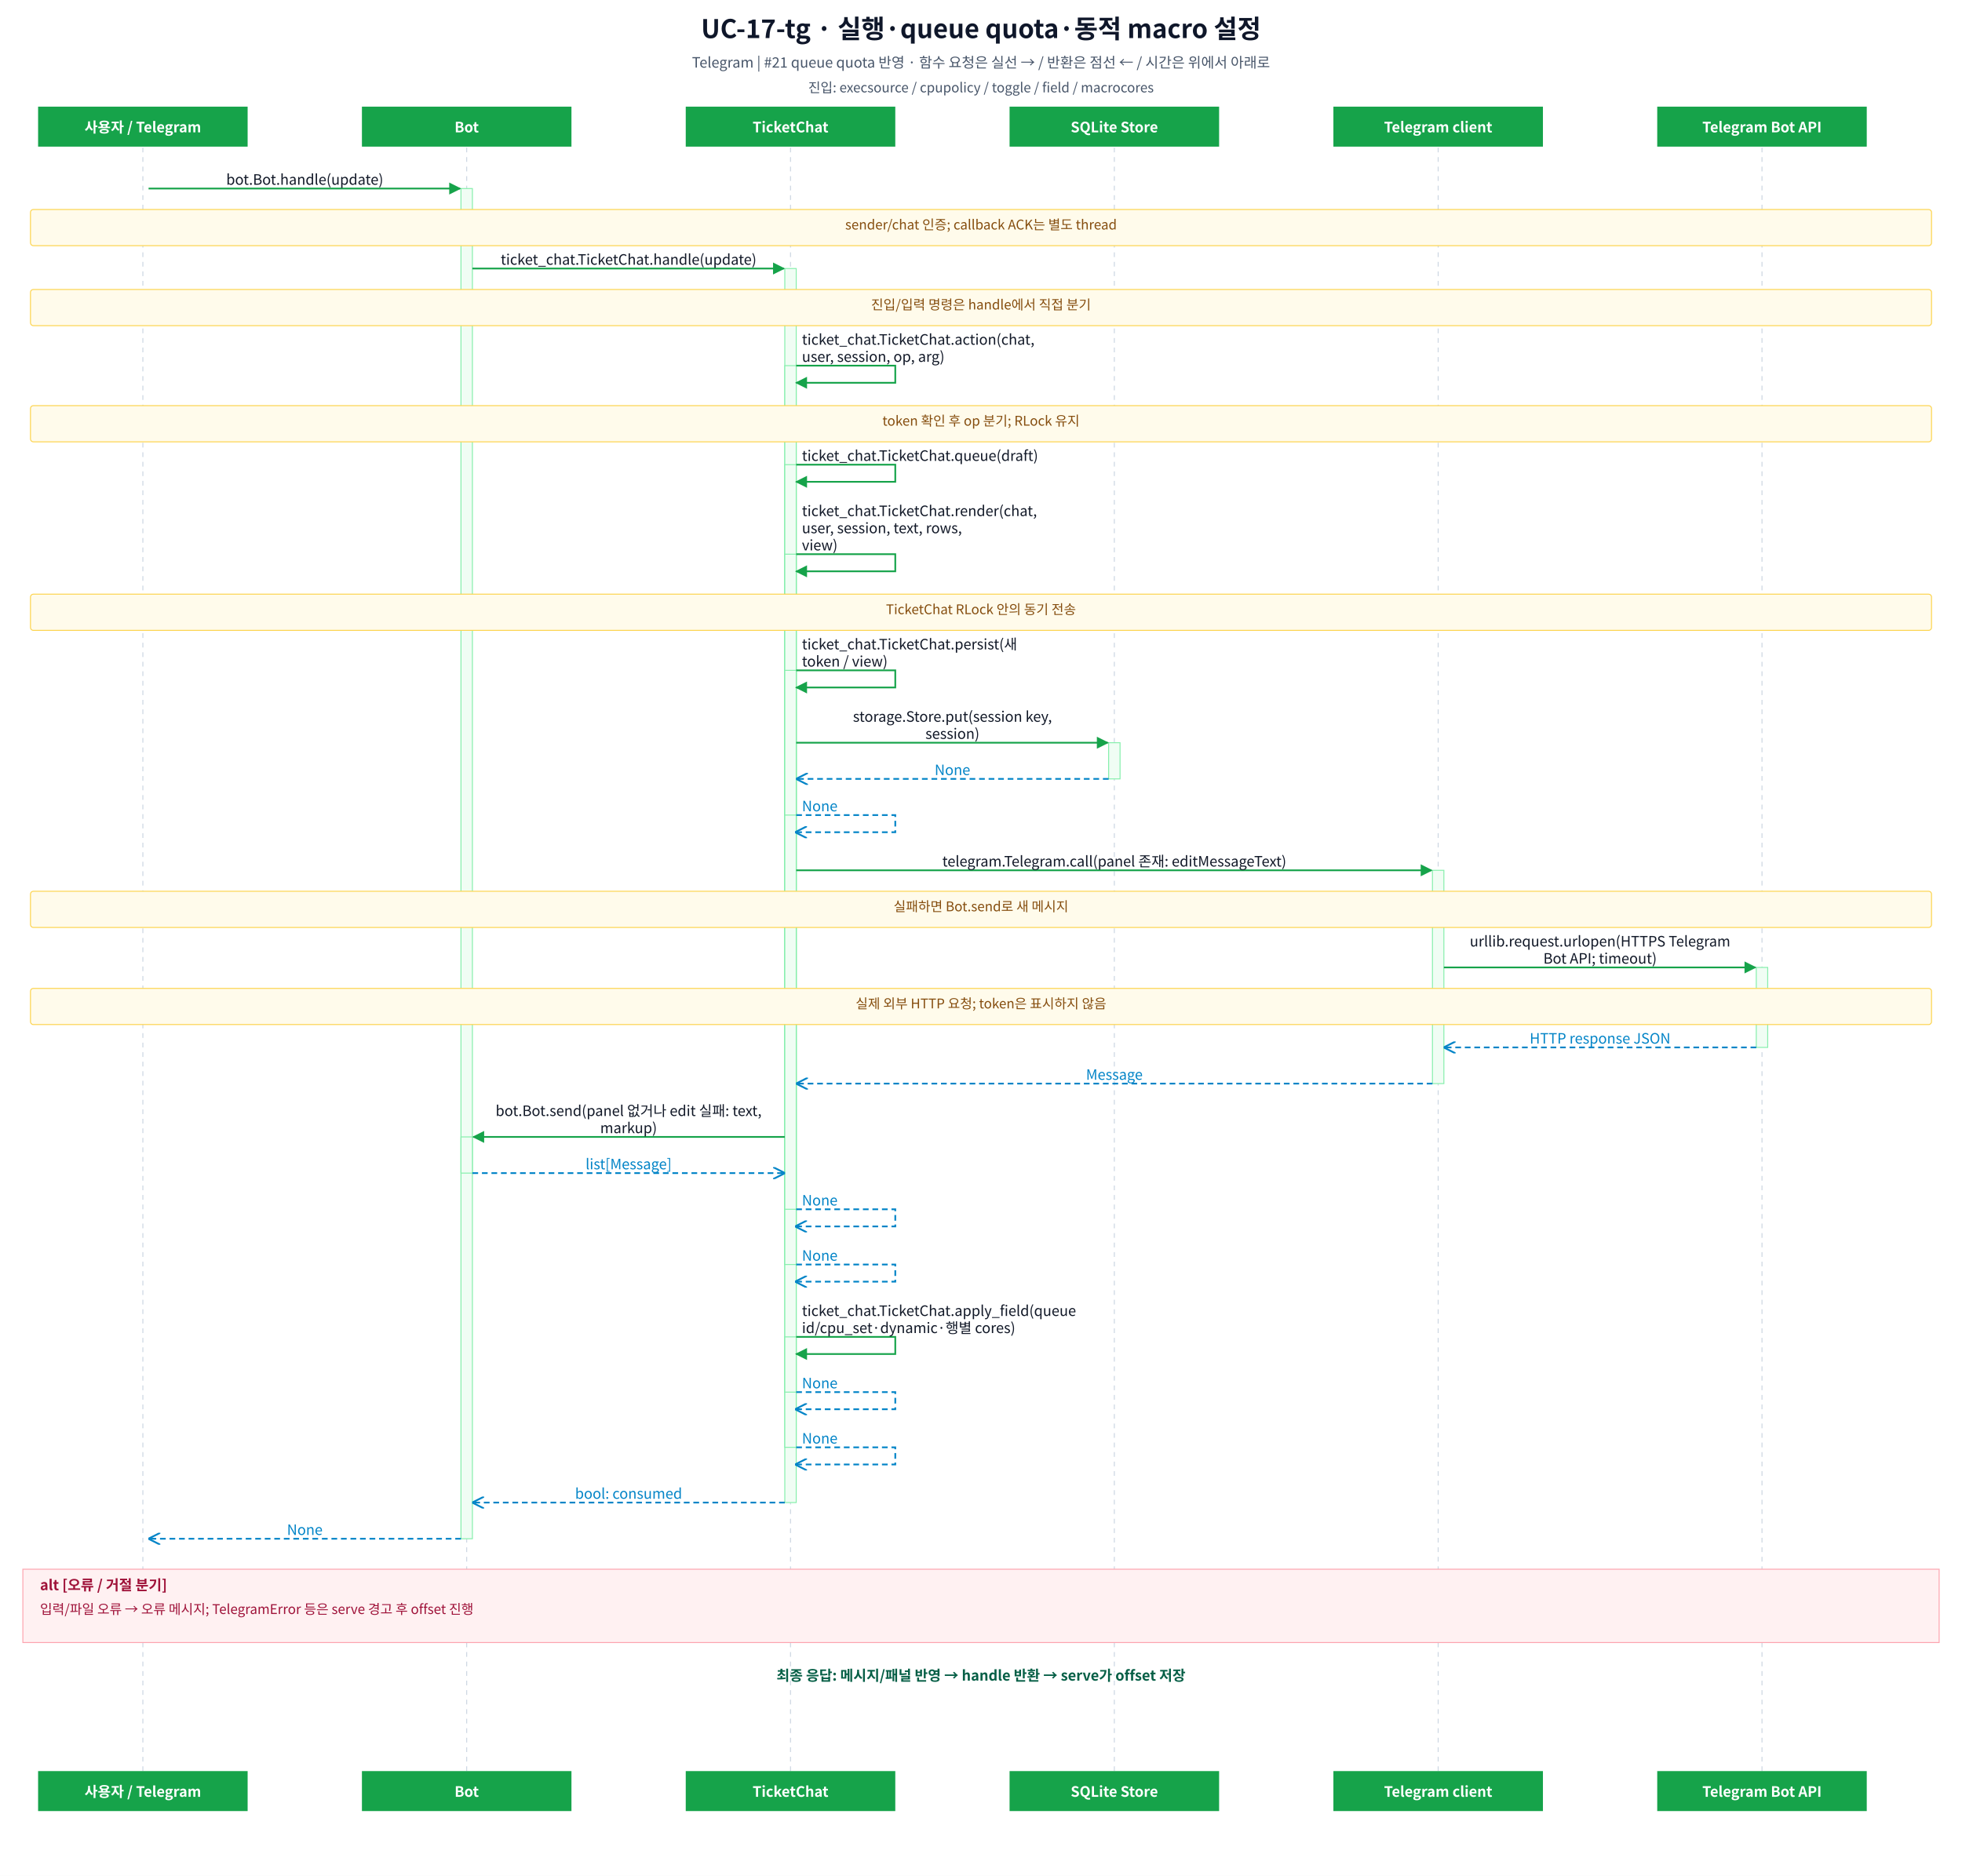
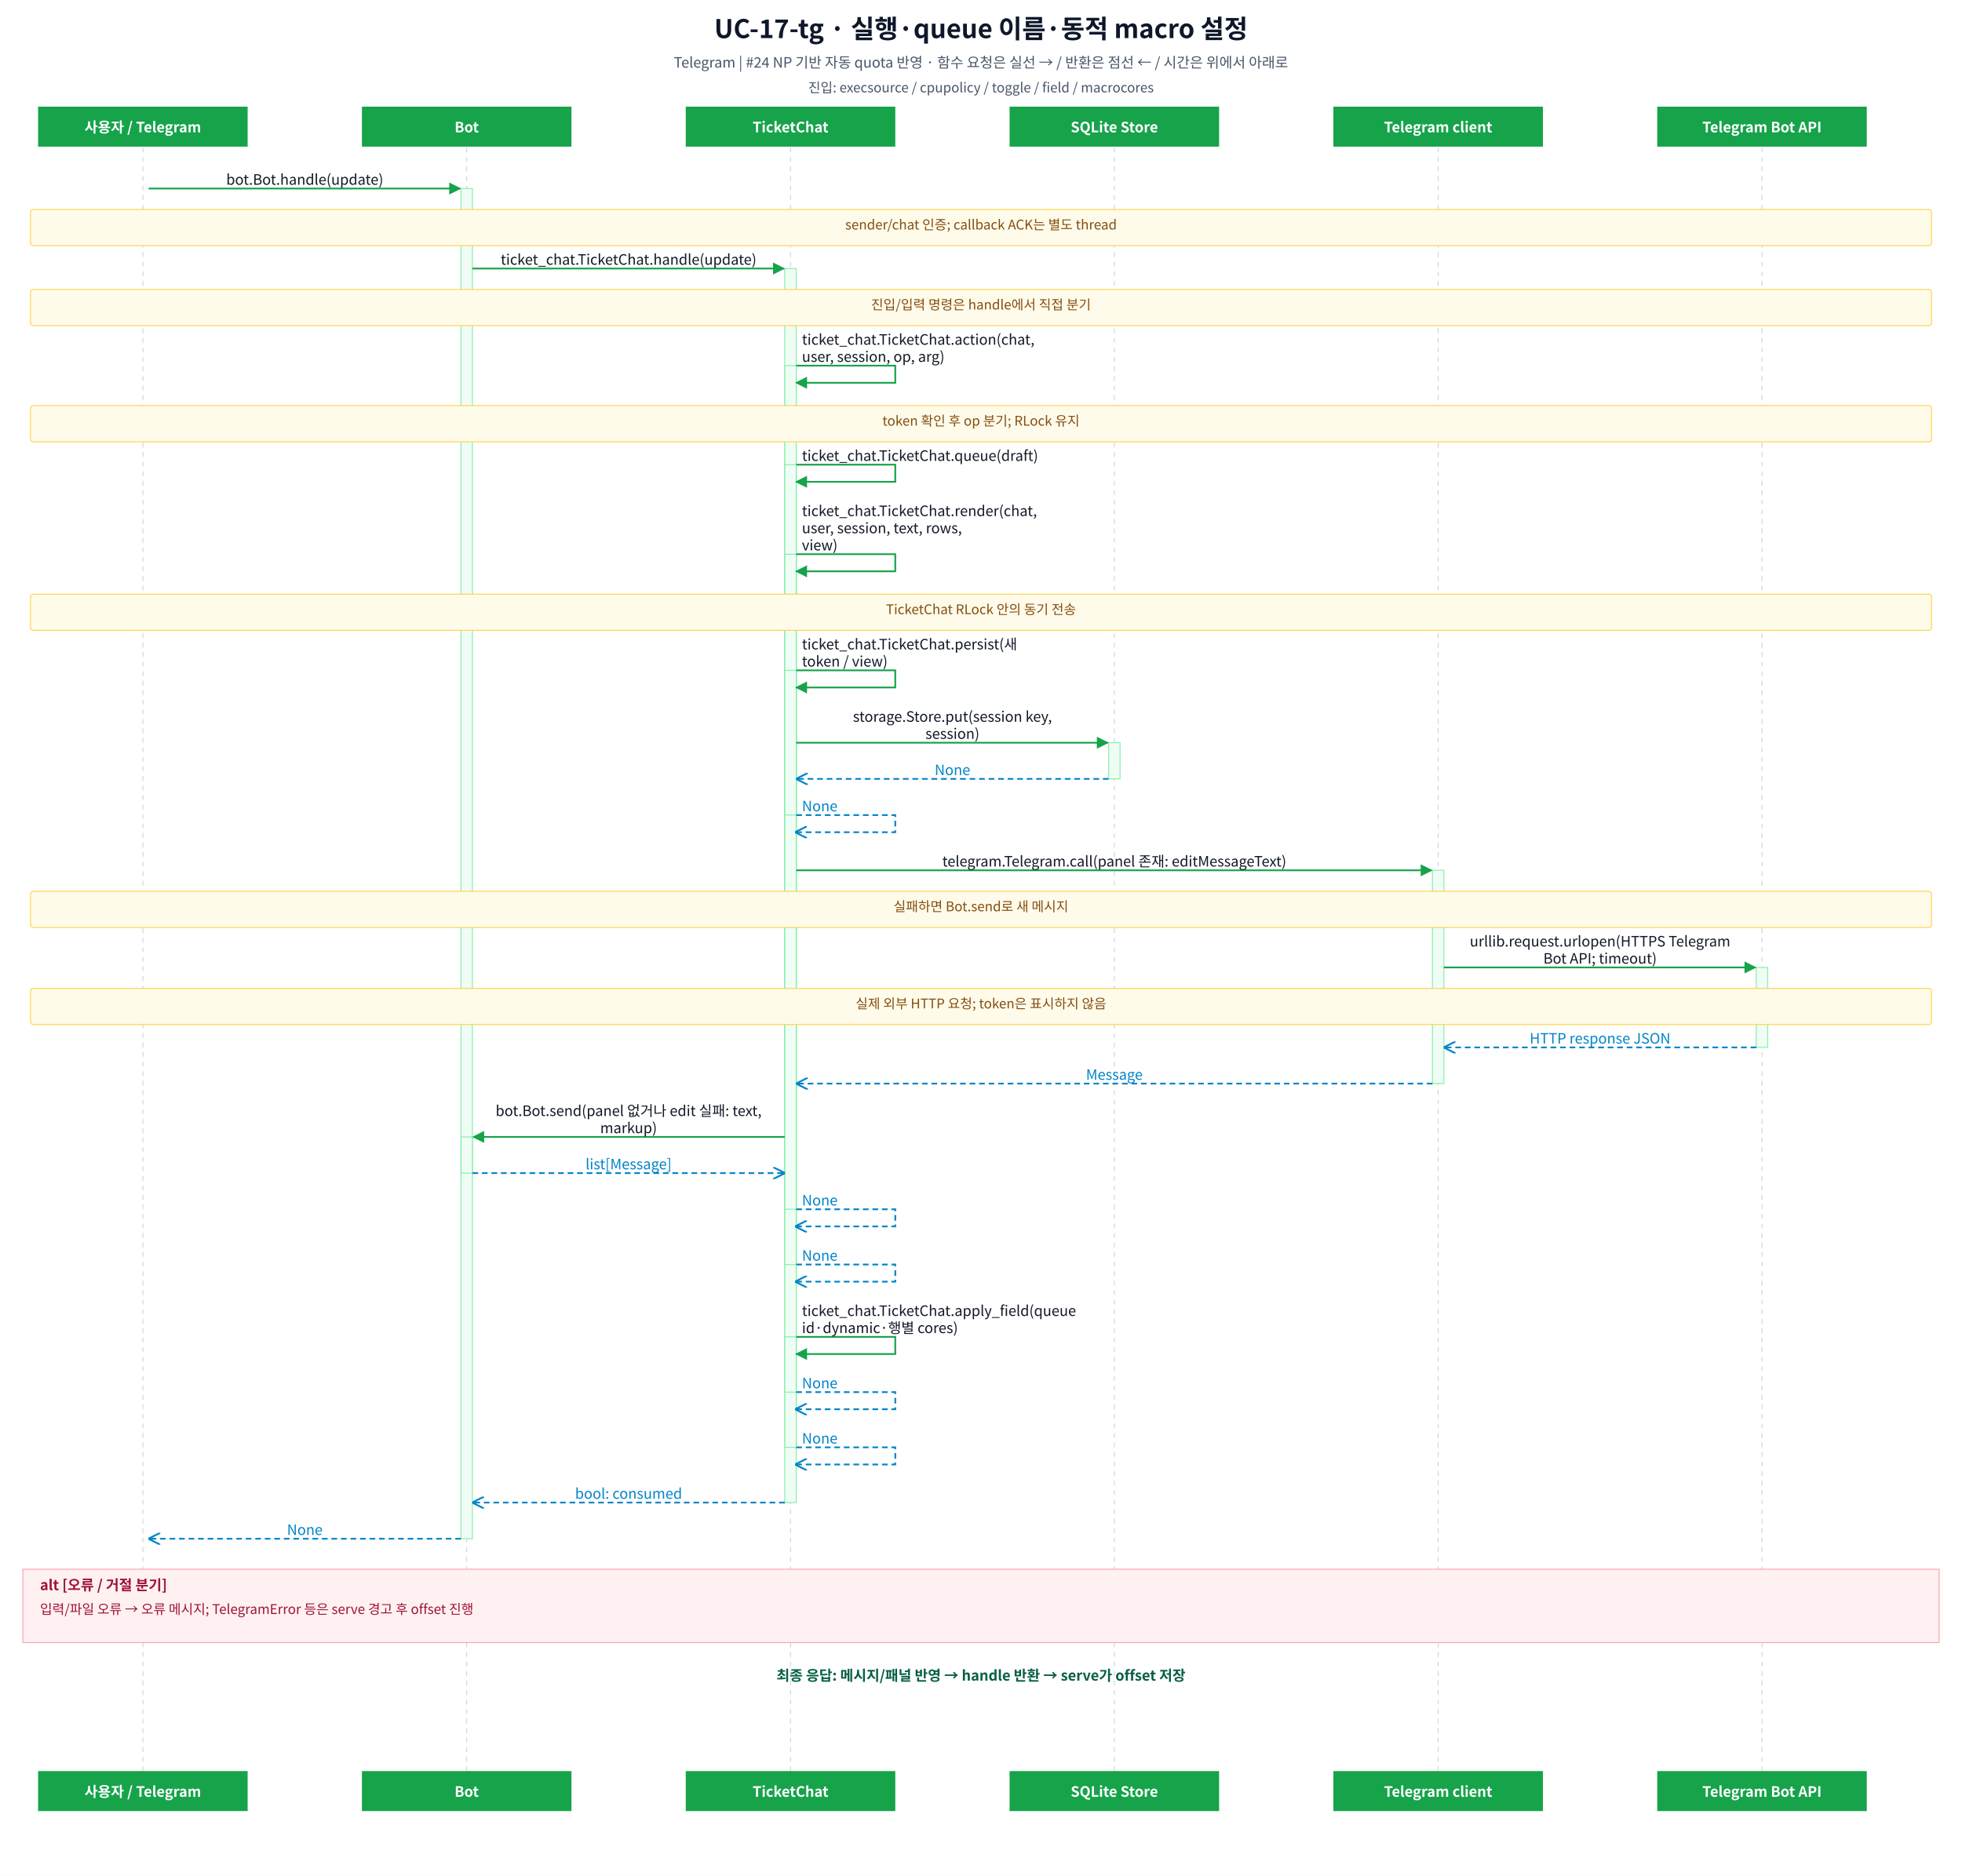
- <svg xmlns="http://www.w3.org/2000/svg" width="2060" height="1970" viewBox="0 0 2060 1970" role="img" aria-label="실행·queue quota·동적 macro 설정">
+ <svg xmlns="http://www.w3.org/2000/svg" width="2060" height="1970" viewBox="0 0 2060 1970" role="img" aria-label="실행·queue 이름·동적 macro 설정">
  <defs>
    <marker id="req" viewBox="0 0 10 10" refX="9" refY="5" markerWidth="7" markerHeight="7" orient="auto-start-reverse">
      <path d="M0 0 L10 5 L0 10 z" fill="#16a34a" />
    </marker>
    <marker id="ret" viewBox="0 0 10 10" refX="9" refY="5" markerWidth="7" markerHeight="7" orient="auto-start-reverse">
      <path d="M0 0 L10 5 L0 10" fill="none" stroke="#0284c7" stroke-width="1.5" />
    </marker>
  </defs>
  <rect width="100%" height="100%" fill="white" />
  <g font-family="Noto Sans CJK KR, sans-serif">
-     <text x="1030.0" y="40" text-anchor="middle" font-size="27" fill="#0f172a" font-weight="700">UC-17-tg · 실행·queue quota·동적 macro 설정</text>
-     <text x="1030.0" y="71" text-anchor="middle" font-size="15" fill="#475569">Telegram | #21 queue quota 반영 · 함수 요청은 실선 → / 반환은 점선 ← / 시간은 위에서 아래로</text>
+     <text x="1030.0" y="40" text-anchor="middle" font-size="27" fill="#0f172a" font-weight="700">UC-17-tg · 실행·queue 이름·동적 macro 설정</text>
+     <text x="1030.0" y="71" text-anchor="middle" font-size="15" fill="#475569">Telegram | #24 NP 기반 자동 quota 반영 · 함수 요청은 실선 → / 반환은 점선 ← / 시간은 위에서 아래로</text>
    <text x="1030.0" y="97" text-anchor="middle" font-size="14" fill="#475569">진입: execsource / cpupolicy / toggle / field / macrocores</text>
    <path d="M150.0,155 V1860" stroke="#cbd5e1" stroke-dasharray="5 5" />
    <rect x="40.0" y="112" width="220" height="42" fill="#16a34a" />
    <text x="150.0" y="139" text-anchor="middle" font-size="15" fill="white" font-weight="700">사용자 / Telegram</text>
    <rect x="40.0" y="1860" width="220" height="42" fill="#16a34a" />
    <text x="150.0" y="1887" text-anchor="middle" font-size="15" fill="white" font-weight="700">사용자 / Telegram</text>
    <path d="M490.0,155 V1860" stroke="#cbd5e1" stroke-dasharray="5 5" />
    <rect x="380.0" y="112" width="220" height="42" fill="#16a34a" />
    <text x="490.0" y="139" text-anchor="middle" font-size="15" fill="white" font-weight="700">Bot</text>
    <rect x="380.0" y="1860" width="220" height="42" fill="#16a34a" />
    <text x="490.0" y="1887" text-anchor="middle" font-size="15" fill="white" font-weight="700">Bot</text>
    <path d="M830.0,155 V1860" stroke="#cbd5e1" stroke-dasharray="5 5" />
    <rect x="720.0" y="112" width="220" height="42" fill="#16a34a" />
    <text x="830.0" y="139" text-anchor="middle" font-size="15" fill="white" font-weight="700">TicketChat</text>
    <rect x="720.0" y="1860" width="220" height="42" fill="#16a34a" />
    <text x="830.0" y="1887" text-anchor="middle" font-size="15" fill="white" font-weight="700">TicketChat</text>
    <path d="M1170.0,155 V1860" stroke="#cbd5e1" stroke-dasharray="5 5" />
    <rect x="1060.0" y="112" width="220" height="42" fill="#16a34a" />
    <text x="1170.0" y="139" text-anchor="middle" font-size="15" fill="white" font-weight="700">SQLite Store</text>
    <rect x="1060.0" y="1860" width="220" height="42" fill="#16a34a" />
    <text x="1170.0" y="1887" text-anchor="middle" font-size="15" fill="white" font-weight="700">SQLite Store</text>
    <path d="M1510.0,155 V1860" stroke="#cbd5e1" stroke-dasharray="5 5" />
    <rect x="1400.0" y="112" width="220" height="42" fill="#16a34a" />
    <text x="1510.0" y="139" text-anchor="middle" font-size="15" fill="white" font-weight="700">Telegram client</text>
    <rect x="1400.0" y="1860" width="220" height="42" fill="#16a34a" />
    <text x="1510.0" y="1887" text-anchor="middle" font-size="15" fill="white" font-weight="700">Telegram client</text>
    <path d="M1850.0,155 V1860" stroke="#cbd5e1" stroke-dasharray="5 5" />
    <rect x="1740.0" y="112" width="220" height="42" fill="#16a34a" />
    <text x="1850.0" y="139" text-anchor="middle" font-size="15" fill="white" font-weight="700">Telegram Bot API</text>
    <rect x="1740.0" y="1860" width="220" height="42" fill="#16a34a" />
    <text x="1850.0" y="1887" text-anchor="middle" font-size="15" fill="white" font-weight="700">Telegram Bot API</text>
    <rect x="484.0" y="198" width="12" height="1418" fill="#f0fdf4" stroke="#86efac" />
    <rect x="824.0" y="282" width="12" height="1296" fill="#f0fdf4" stroke="#86efac" />
    <rect x="824.0" y="384" width="12" height="1136" fill="#f0fdf4" stroke="#86efac" />
    <rect x="824.0" y="488" width="12" height="840" fill="#f0fdf4" stroke="#86efac" />
    <rect x="824.0" y="582" width="12" height="688" fill="#f0fdf4" stroke="#86efac" />
    <rect x="1504.0" y="914" width="12" height="224" fill="#f0fdf4" stroke="#86efac" />
    <rect x="824.0" y="704" width="12" height="152" fill="#f0fdf4" stroke="#86efac" />
    <rect x="1844.0" y="1016" width="12" height="84" fill="#f0fdf4" stroke="#86efac" />
    <rect x="824.0" y="1404" width="12" height="58" fill="#f0fdf4" stroke="#86efac" />
    <rect x="1164.0" y="780" width="12" height="38" fill="#f0fdf4" stroke="#86efac" />
    <rect x="484.0" y="1194" width="12" height="38" fill="#f0fdf4" stroke="#86efac" />
    <path d="M156.0,198 H483.0" fill="none" stroke="#16a34a" stroke-width="1.8" marker-end="url(#req)" />
    <text x="320.0" y="194" text-anchor="middle" font-size="15" fill="#111827">bot.Bot.handle(update)</text>
    <rect x="32" y="220" width="1996" height="38" rx="3" fill="#fffbeb" stroke="#fcd34d" />
    <text x="1030.0" y="241" text-anchor="middle" font-size="14" fill="#854d0e">sender/chat 인증; callback ACK는 별도 thread</text>
    <path d="M496.0,282 H823.0" fill="none" stroke="#16a34a" stroke-width="1.8" marker-end="url(#req)" />
    <text x="660.0" y="278" text-anchor="middle" font-size="15" fill="#111827">ticket_chat.TicketChat.handle(update)</text>
    <rect x="32" y="304" width="1996" height="38" rx="3" fill="#fffbeb" stroke="#fcd34d" />
    <text x="1030.0" y="325" text-anchor="middle" font-size="14" fill="#854d0e">진입/입력 명령은 handle에서 직접 분기</text>
    <path d="M836.0,384 H940.0 V402 H836.0" fill="none" stroke="#16a34a" stroke-width="1.8" marker-end="url(#req)" />
    <text x="842.0" y="362" text-anchor="start" font-size="15" fill="#111827">ticket_chat.TicketChat.action(chat,</text>
    <text x="842.0" y="380" text-anchor="start" font-size="15" fill="#111827">user, session, op, arg)</text>
    <rect x="32" y="426" width="1996" height="38" rx="3" fill="#fffbeb" stroke="#fcd34d" />
    <text x="1030.0" y="447" text-anchor="middle" font-size="14" fill="#854d0e">token 확인 후 op 분기; RLock 유지</text>
    <path d="M836.0,488 H940.0 V506 H836.0" fill="none" stroke="#16a34a" stroke-width="1.8" marker-end="url(#req)" />
    <text x="842.0" y="484" text-anchor="start" font-size="15" fill="#111827">ticket_chat.TicketChat.queue(draft)</text>
    <path d="M836.0,582 H940.0 V600 H836.0" fill="none" stroke="#16a34a" stroke-width="1.8" marker-end="url(#req)" />
    <text x="842.0" y="542" text-anchor="start" font-size="15" fill="#111827">ticket_chat.TicketChat.render(chat,</text>
    <text x="842.0" y="560" text-anchor="start" font-size="15" fill="#111827">user, session, text, rows,</text>
    <text x="842.0" y="578" text-anchor="start" font-size="15" fill="#111827">view)</text>
    <rect x="32" y="624" width="1996" height="38" rx="3" fill="#fffbeb" stroke="#fcd34d" />
    <text x="1030.0" y="645" text-anchor="middle" font-size="14" fill="#854d0e">TicketChat RLock 안의 동기 전송</text>
    <path d="M836.0,704 H940.0 V722 H836.0" fill="none" stroke="#16a34a" stroke-width="1.8" marker-end="url(#req)" />
    <text x="842.0" y="682" text-anchor="start" font-size="15" fill="#111827">ticket_chat.TicketChat.persist(새</text>
    <text x="842.0" y="700" text-anchor="start" font-size="15" fill="#111827">token / view)</text>
    <path d="M836.0,780 H1163.0" fill="none" stroke="#16a34a" stroke-width="1.8" marker-end="url(#req)" />
    <text x="1000.0" y="758" text-anchor="middle" font-size="15" fill="#111827">storage.Store.put(session key,</text>
    <text x="1000.0" y="776" text-anchor="middle" font-size="15" fill="#111827">session)</text>
    <path d="M1164.0,818 H837.0" fill="none" stroke="#0284c7" stroke-width="1.8" stroke-dasharray="6 4" marker-end="url(#ret)" />
    <text x="1000.0" y="814" text-anchor="middle" font-size="15" fill="#0284c7">None</text>
    <path d="M836.0,856 H940.0 V874 H836.0" fill="none" stroke="#0284c7" stroke-width="1.8" stroke-dasharray="6 4" marker-end="url(#ret)" />
    <text x="842.0" y="852" text-anchor="start" font-size="15" fill="#0284c7">None</text>
    <path d="M836.0,914 H1503.0" fill="none" stroke="#16a34a" stroke-width="1.8" marker-end="url(#req)" />
    <text x="1170.0" y="910" text-anchor="middle" font-size="15" fill="#111827">telegram.Telegram.call(panel 존재: editMessageText)</text>
    <rect x="32" y="936" width="1996" height="38" rx="3" fill="#fffbeb" stroke="#fcd34d" />
    <text x="1030.0" y="957" text-anchor="middle" font-size="14" fill="#854d0e">실패하면 Bot.send로 새 메시지</text>
    <path d="M1516.0,1016 H1843.0" fill="none" stroke="#16a34a" stroke-width="1.8" marker-end="url(#req)" />
    <text x="1680.0" y="994" text-anchor="middle" font-size="15" fill="#111827">urllib.request.urlopen(HTTPS Telegram</text>
    <text x="1680.0" y="1012" text-anchor="middle" font-size="15" fill="#111827">Bot API; timeout)</text>
    <rect x="32" y="1038" width="1996" height="38" rx="3" fill="#fffbeb" stroke="#fcd34d" />
    <text x="1030.0" y="1059" text-anchor="middle" font-size="14" fill="#854d0e">실제 외부 HTTP 요청; token은 표시하지 않음</text>
    <path d="M1844.0,1100 H1517.0" fill="none" stroke="#0284c7" stroke-width="1.8" stroke-dasharray="6 4" marker-end="url(#ret)" />
    <text x="1680.0" y="1096" text-anchor="middle" font-size="15" fill="#0284c7">HTTP response JSON</text>
    <path d="M1504.0,1138 H837.0" fill="none" stroke="#0284c7" stroke-width="1.8" stroke-dasharray="6 4" marker-end="url(#ret)" />
    <text x="1170.0" y="1134" text-anchor="middle" font-size="15" fill="#0284c7">Message</text>
    <path d="M824.0,1194 H497.0" fill="none" stroke="#16a34a" stroke-width="1.8" marker-end="url(#req)" />
    <text x="660.0" y="1172" text-anchor="middle" font-size="15" fill="#111827">bot.Bot.send(panel 없거나 edit 실패: text,</text>
    <text x="660.0" y="1190" text-anchor="middle" font-size="15" fill="#111827">markup)</text>
    <path d="M496.0,1232 H823.0" fill="none" stroke="#0284c7" stroke-width="1.8" stroke-dasharray="6 4" marker-end="url(#ret)" />
    <text x="660.0" y="1228" text-anchor="middle" font-size="15" fill="#0284c7">list[Message]</text>
    <path d="M836.0,1270 H940.0 V1288 H836.0" fill="none" stroke="#0284c7" stroke-width="1.8" stroke-dasharray="6 4" marker-end="url(#ret)" />
    <text x="842.0" y="1266" text-anchor="start" font-size="15" fill="#0284c7">None</text>
    <path d="M836.0,1328 H940.0 V1346 H836.0" fill="none" stroke="#0284c7" stroke-width="1.8" stroke-dasharray="6 4" marker-end="url(#ret)" />
    <text x="842.0" y="1324" text-anchor="start" font-size="15" fill="#0284c7">None</text>
    <path d="M836.0,1404 H940.0 V1422 H836.0" fill="none" stroke="#16a34a" stroke-width="1.8" marker-end="url(#req)" />
    <text x="842.0" y="1382" text-anchor="start" font-size="15" fill="#111827">ticket_chat.TicketChat.apply_field(queue</text>
-     <text x="842.0" y="1400" text-anchor="start" font-size="15" fill="#111827">id/cpu_set·dynamic·행별 cores)</text>
+     <text x="842.0" y="1400" text-anchor="start" font-size="15" fill="#111827">id·dynamic·행별 cores)</text>
    <path d="M836.0,1462 H940.0 V1480 H836.0" fill="none" stroke="#0284c7" stroke-width="1.8" stroke-dasharray="6 4" marker-end="url(#ret)" />
    <text x="842.0" y="1458" text-anchor="start" font-size="15" fill="#0284c7">None</text>
    <path d="M836.0,1520 H940.0 V1538 H836.0" fill="none" stroke="#0284c7" stroke-width="1.8" stroke-dasharray="6 4" marker-end="url(#ret)" />
    <text x="842.0" y="1516" text-anchor="start" font-size="15" fill="#0284c7">None</text>
    <path d="M824.0,1578 H497.0" fill="none" stroke="#0284c7" stroke-width="1.8" stroke-dasharray="6 4" marker-end="url(#ret)" />
    <text x="660.0" y="1574" text-anchor="middle" font-size="15" fill="#0284c7">bool: consumed</text>
    <path d="M484.0,1616 H157.0" fill="none" stroke="#0284c7" stroke-width="1.8" stroke-dasharray="6 4" marker-end="url(#ret)" />
    <text x="320.0" y="1612" text-anchor="middle" font-size="15" fill="#0284c7">None</text>
    <rect x="24" y="1648" width="2012" height="77" fill="#fff1f2" stroke="#fda4af" />
    <text x="42" y="1670" text-anchor="start" font-size="15" fill="#9f1239" font-weight="700">alt [오류 / 거절 분기]</text>
    <text x="42" y="1695" text-anchor="start" font-size="14" fill="#9f1239">입력/파일 오류 → 오류 메시지; TelegramError 등은 serve 경고 후 offset 진행</text>
    <text x="1030.0" y="1765" text-anchor="middle" font-size="15" fill="#065f46" font-weight="700">최종 응답: 메시지/패널 반영 → handle 반환 → serve가 offset 저장</text>
  </g>
</svg>
